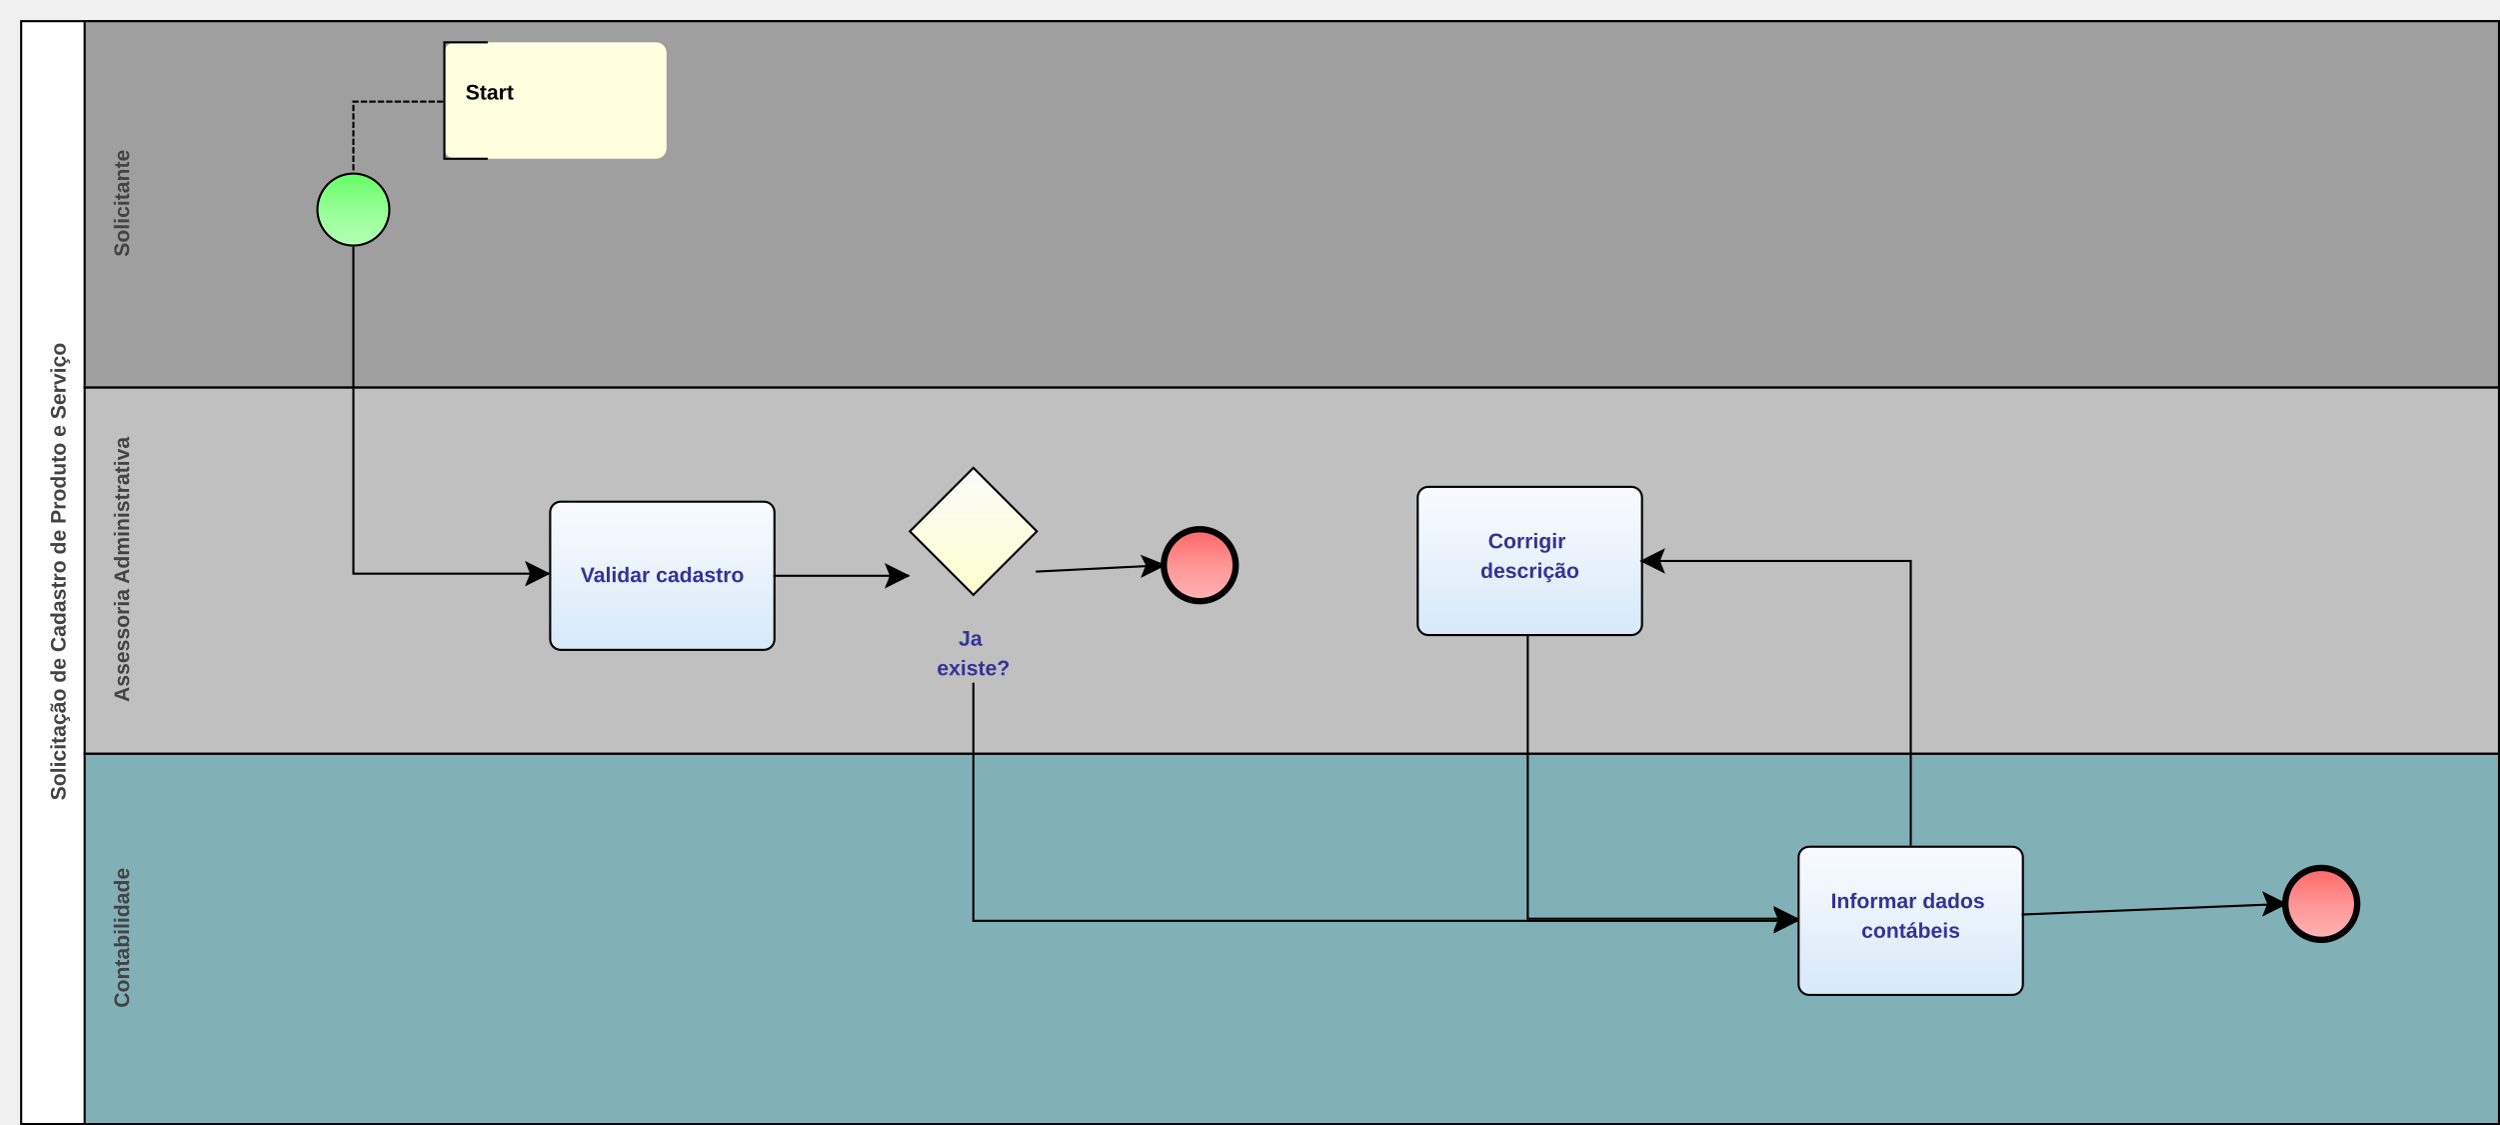
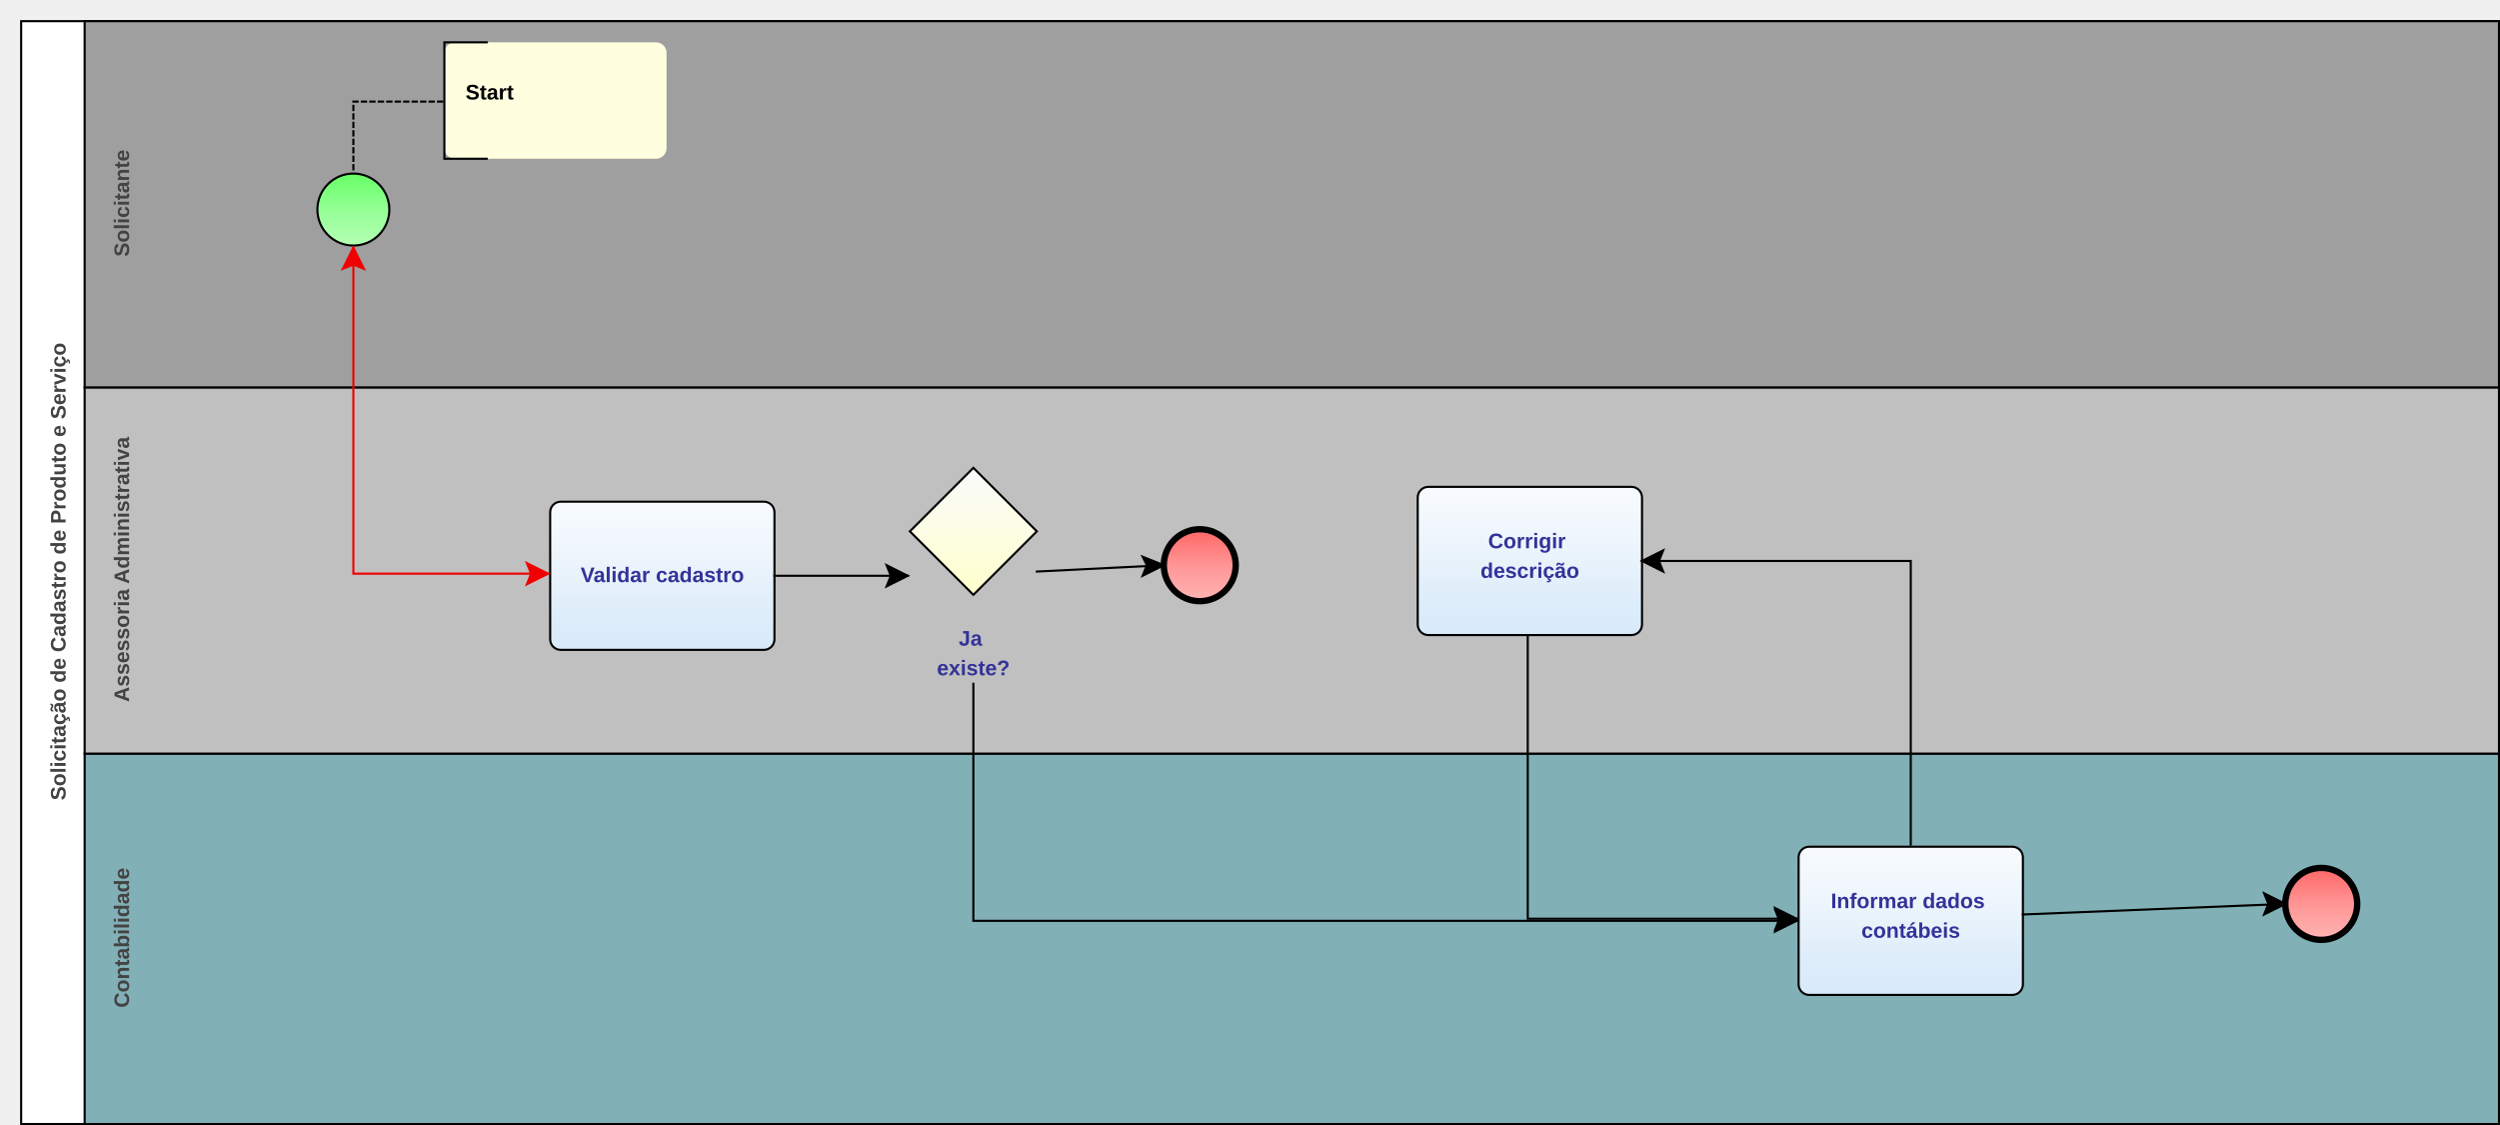
<svg xmlns="http://www.w3.org/2000/svg" xmlns:xlink="http://www.w3.org/1999/xlink" style="stroke-dasharray:none; shape-rendering:auto; font-family:'Arial'; text-rendering:auto; fill-opacity:1; color-interpolation:auto; color-rendering:auto; font-size:12; fill:black; stroke:black; image-rendering:auto; stroke-miterlimit:10; stroke-linecap:square; stroke-linejoin:miter; font-style:normal; stroke-width:1; stroke-dashoffset:0; font-weight:normal; stroke-opacity:1;" contentScriptType="text/ecmascript" preserveAspectRatio="xMidYMid meet" zoomAndPan="magnify" version="1.0" contentStyleType="text/css" xml:xlink="http://www.w3.org/1999/xlink" width="1181" height="531">
  <rect x="10" y="10" width="1171" height="521" ry="0" rx="0" style="stroke:#000000; fill:#FFFFFF" />
  <rect x="40" y="356" width="1141" height="175" ry="0" rx="0" style="stroke:#000000; fill:#82B0B7" />
  <g componentSequence="9">
    <text x="-443" y="47" transform="rotate(270)" text-anchor="middle" style="font-weight:bold;font-size:10px;stroke:none; fill:#434343">
      <tspan dy="14" x="-443">Contabilidade</tspan>
    </text>
  </g>
  <rect x="40" y="183" width="1141" height="173" ry="0" rx="0" style="stroke:#000000; fill:#C0C0C0" />
  <g componentSequence="3">
    <text x="-269" y="47" transform="rotate(270)" text-anchor="middle" style="font-weight:bold;font-size:10px;stroke:none; fill:#434343">
      <tspan dy="14" x="-269">Assessoria Administrativa</tspan>
    </text>
  </g>
  <rect x="40" y="10" width="1141" height="173" ry="0" rx="0" style="stroke:#000000; fill:#9F9F9F" />
  <g componentSequence="2">
    <text x="-96" y="47" transform="rotate(270)" text-anchor="middle" style="font-weight:bold;font-size:10px;stroke:none; fill:#434343">
      <tspan dy="14" x="-96">Solicitante</tspan>
    </text>
  </g>
  <g componentSequence="1">
    <text x="-270" y="17" transform="rotate(270)" text-anchor="middle" style="font-weight:bold;font-size:10px;stroke:none; fill:#434343">
      <tspan dy="14" x="-270">Solicitação de Cadastro de Produto e Serviço</tspan>
    </text>
  </g>
  <g sequence="4">
-     <ellipse cx="167" cy="99" rx="17" ry="17" stroke-width="1" style="fill:url(#linearGradient66FF6696FF96B6FFB6_1134507783);" stroke="336633" />
+     <ellipse cx="167" cy="99" rx="17" ry="17" stroke-width="1" style="fill:url(#linearGradient66FF6696FF96B6FFB6_346245571);" stroke="336633" />
  </g>
  <g sequence="5">
-     <rect x="260" y="237" width="106" height="70" ry="5" rx="5" style="fill:url(#linearGradientF8FBFEEDF5FCDEEDFAD4E7F8E2E5E9_1297666308);" stroke="191970" />
+     <rect x="260" y="237" width="106" height="70" ry="5" rx="5" style="fill:url(#linearGradientF8FBFEEDF5FCDEEDFAD4E7F8E2E5E9_442803495);" stroke="191970" />
  </g>
  <g componentSequence="5">
    <text x="313" y="261" text-anchor="middle" style="font-weight:bold;font-size:10px;stroke:none; fill:#333399">
      <tspan dy="14" x="313">Validar cadastro</tspan>
    </text>
  </g>
  <rect x="210" y="20" width="105" height="55" ry="5" rx="5" style="stroke:none; fill:#FFFFE0" />
  <g componentSequence="7">
    <text x="220" y="33" text-anchor="left" style="font-weight:bold;font-size:10px;stroke:none; fill:#000000">
      <tspan dy="14" x="220">Start</tspan>
    </text>
  </g>
  <path style="fill:none; stroke-width:1; stroke:#000000;" d="M230.0 20.0 L210.0 20.0 L210.0 75.0 L230.0 75.0" />
  <g sequence="10">
-     <rect x="850" y="400" width="106" height="70" ry="5" rx="5" style="fill:url(#linearGradientF8FBFEEDF5FCDEEDFAD4E7F8E2E5E9_1231510647);" stroke="191970" />
+     <rect x="850" y="400" width="106" height="70" ry="5" rx="5" style="fill:url(#linearGradientF8FBFEEDF5FCDEEDFAD4E7F8E2E5E9_509289139);" stroke="191970" />
  </g>
  <g componentSequence="10">
    <text x="903" y="415" text-anchor="middle" style="font-weight:bold;font-size:10px;stroke:none; fill:#333399">
      <tspan dy="14" x="903">Informar dados</tspan>
      <tspan dy="14" x="903">contábeis</tspan>
    </text>
  </g>
  <g sequence="12">
-     <ellipse cx="1097" cy="427" rx="17" ry="17" stroke-width="3" style="fill:url(#linearGradientFF6666FF9696FFB6B6_208001855);" stroke="993333" />
+     <ellipse cx="1097" cy="427" rx="17" ry="17" stroke-width="3" style="fill:url(#linearGradientFF6666FF9696FFB6B6_1532604188);" stroke="993333" />
  </g>
  <g sequence="14">
-     <ellipse cx="567" cy="267" rx="17" ry="17" stroke-width="3" style="fill:url(#linearGradientFF6666FF9696FFB6B6_913896123);" stroke="993333" />
+     <ellipse cx="567" cy="267" rx="17" ry="17" stroke-width="3" style="fill:url(#linearGradientFF6666FF9696FFB6B6_1429870821);" stroke="993333" />
  </g>
  <g sequence="16">
-     <rect x="670" y="230" width="106" height="70" ry="5" rx="5" style="fill:url(#linearGradientF8FBFEEDF5FCDEEDFAD4E7F8E2E5E9_1025758593);" stroke="191970" />
+     <rect x="670" y="230" width="106" height="70" ry="5" rx="5" style="fill:url(#linearGradientF8FBFEEDF5FCDEEDFAD4E7F8E2E5E9_1783157496);" stroke="191970" />
  </g>
  <g componentSequence="16">
    <text x="723" y="245" text-anchor="middle" style="font-weight:bold;font-size:10px;stroke:none; fill:#333399">
      <tspan dy="14" x="723">Corrigir</tspan>
      <tspan dy="14" x="723">descrição</tspan>
    </text>
  </g>
  <g sequence="19">
-     <polygon points=" 430 251 460 221 490 251 460 281 430 251" style="fill:url(#linearGradientFAFBFCFFFFCC_1322558134);" stroke="000000" />
+     <polygon points=" 430 251 460 221 490 251 460 281 430 251" style="fill:url(#linearGradientFAFBFCFFFFCC_767638456);" stroke="000000" />
  </g>
  <g componentSequence="19">
    <text x="460" y="291" text-anchor="middle" style="font-weight:bold;font-size:10px;stroke:none; fill:#333399">
      <tspan dy="14" x="460">Ja</tspan>
      <tspan dy="14" x="460">existe?</tspan>
    </text>
  </g>
  <g componentSequence="6">
    <text x="177" y="240" style="font-size:10px;font-weight:none;stroke:none; fill:#333399" text-anchor="left" />
  </g>
  <g componentSequence="8">
    <text x="182" y="48" style="font-size:10px;font-weight:none;stroke:none; fill:#333399" text-anchor="left" />
  </g>
  <g componentSequence="13">
    <text x="1028" y="430" style="font-size:10px;font-weight:none;stroke:none; fill:#333399" text-anchor="left" />
  </g>
  <g componentSequence="17">
    <text x="913" y="269" style="font-size:10px;font-weight:none;stroke:none; fill:#333399" text-anchor="left" />
  </g>
  <g componentSequence="18">
    <text x="732" y="431" style="font-size:10px;font-weight:none;stroke:none; fill:#333399" text-anchor="left" />
  </g>
  <g componentSequence="20">
    <text x="408" y="272" style="font-size:10px;font-weight:none;stroke:none; fill:#333399" text-anchor="left" />
  </g>
  <g componentSequence="21">
    <text x="530" y="269" style="font-size:10px;font-weight:none;stroke:none; fill:#333399" text-anchor="left" />
  </g>
  <g componentSequence="22">
    <text x="609" y="435" style="font-size:10px;font-weight:none;stroke:none; fill:#333399" text-anchor="left" />
  </g>
-   <path style="fill:none; stroke:#000000;stroke-width:1" d="M167.0 117.0 L167.0 271.0 L259.0 271.0" />
-   <polygon style="fill:#000000; stroke:#000000;" points=" 249 266 259 271 249 276 251 271" />
+   <path style="fill:none; stroke:#F00000;stroke-width:1" d="M167.0 117.0 L167.0 271.0 L259.0 271.0" />
+   <polygon style="fill:#F00000; stroke:#F00000;" points=" 249 266 259 271 249 276 251 271" />
+   <polygon style="fill:#F00000; stroke:#F00000;" points=" 162 127 167 117 172 127 167 125" />
  <path style="fill:none; stroke:#000000;stroke-dasharray:2" d="M209.0 48.0 L167.0 48.0 L167.0 81.0" />
  <path style="fill:none; stroke:#000000;stroke-width:1" d="M366.0 272.0 L429.0 272.0" />
  <polygon style="fill:#000000; stroke:#000000;" points=" 419 267 429 272 419 277 421 272" />
  <path style="fill:none; stroke:#000000;stroke-width:1" d="M956.0 432.0 L1080.0 427.0" />
  <polygon style="fill:#000000; stroke:#000000;" points=" 1070 422 1080 427 1070 432 1072 427" />
  <path style="fill:none; stroke:#000000;stroke-width:1" d="M903.0 399.0 L903.0 332.0 L903.0 265.0 L776.0 265.0" />
  <polygon style="fill:#000000; stroke:#000000;" points=" 786 270 776 265 786 260 784 265" />
  <path style="fill:none; stroke:#000000;stroke-width:1" d="M722.0 300.0 L722.0 434.0 L849.0 434.0" />
  <polygon style="fill:#000000; stroke:#000000;" points=" 839 429 849 434 839 439 841 434" />
  <path style="fill:none; stroke:#000000;stroke-width:1" d="M460.0 323.0 L460.0 435.0 L849.0 435.0" />
  <polygon style="fill:#000000; stroke:#000000;" points=" 839 430 849 435 839 440 841 435" />
  <path style="fill:none; stroke:#000000;stroke-width:1" d="M490.0 270.0 L550.0 267.0" />
  <polygon style="fill:#000000; stroke:#000000;" points=" 540 263 550 267 540 272 542 267" />
  <defs>
-     <linearGradient xlink:href="#linearGradient66FF6696FF96B6FFB6" id="linearGradient66FF6696FF96B6FFB6_1134507783" x1="0" y1="82.0" x2="0" y2="117.0" gradientUnits="userSpaceOnUse" xlink:type="simple" xlink:actuate="onLoad" xlink:show="other" />
+     <linearGradient xlink:href="#linearGradient66FF6696FF96B6FFB6" id="linearGradient66FF6696FF96B6FFB6_346245571" x1="0" y1="82.0" x2="0" y2="117.0" gradientUnits="userSpaceOnUse" xlink:type="simple" xlink:actuate="onLoad" xlink:show="other" />
    <linearGradient id="linearGradient66FF6696FF96B6FFB6">
      <stop style="stop-color:#66FF66;stop-opacity:1;" offset="0.0" id="stop66FF66" />
      <stop style="stop-color:#96FF96;stop-opacity:1;" offset="0.5" id="stop96FF96" />
      <stop style="stop-color:#B6FFB6;stop-opacity:1;" offset="1.0" id="stopB6FFB6" />
    </linearGradient>
-     <linearGradient xlink:href="#linearGradientF8FBFEEDF5FCDEEDFAD4E7F8E2E5E9" id="linearGradientF8FBFEEDF5FCDEEDFAD4E7F8E2E5E9_1297666308" x1="0" y1="237.0" x2="0" y2="343.0" gradientUnits="userSpaceOnUse" xlink:type="simple" xlink:actuate="onLoad" xlink:show="other" />
+     <linearGradient xlink:href="#linearGradientF8FBFEEDF5FCDEEDFAD4E7F8E2E5E9" id="linearGradientF8FBFEEDF5FCDEEDFAD4E7F8E2E5E9_442803495" x1="0" y1="237.0" x2="0" y2="343.0" gradientUnits="userSpaceOnUse" xlink:type="simple" xlink:actuate="onLoad" xlink:show="other" />
    <linearGradient id="linearGradientF8FBFEEDF5FCDEEDFAD4E7F8E2E5E9">
      <stop style="stop-color:#F8FBFE;stop-opacity:1;" offset="0.0" id="stopF8FBFE" />
      <stop style="stop-color:#EDF5FC;stop-opacity:1;" offset="0.25" id="stopEDF5FC" />
      <stop style="stop-color:#DEEDFA;stop-opacity:1;" offset="0.5" id="stopDEEDFA" />
      <stop style="stop-color:#D4E7F8;stop-opacity:1;" offset="0.75" id="stopD4E7F8" />
      <stop style="stop-color:#E2E5E9;stop-opacity:1;" offset="1.0" id="stopE2E5E9" />
    </linearGradient>
-     <linearGradient xlink:href="#linearGradientF8FBFEEDF5FCDEEDFAD4E7F8E2E5E9" id="linearGradientF8FBFEEDF5FCDEEDFAD4E7F8E2E5E9_1231510647" x1="0" y1="400.0" x2="0" y2="506.0" gradientUnits="userSpaceOnUse" xlink:type="simple" xlink:actuate="onLoad" xlink:show="other" />
-     <linearGradient xlink:href="#linearGradientFF6666FF9696FFB6B6" id="linearGradientFF6666FF9696FFB6B6_208001855" x1="0" y1="410.0" x2="0" y2="445.0" gradientUnits="userSpaceOnUse" xlink:type="simple" xlink:actuate="onLoad" xlink:show="other" />
+     <linearGradient xlink:href="#linearGradientF8FBFEEDF5FCDEEDFAD4E7F8E2E5E9" id="linearGradientF8FBFEEDF5FCDEEDFAD4E7F8E2E5E9_509289139" x1="0" y1="400.0" x2="0" y2="506.0" gradientUnits="userSpaceOnUse" xlink:type="simple" xlink:actuate="onLoad" xlink:show="other" />
+     <linearGradient xlink:href="#linearGradientFF6666FF9696FFB6B6" id="linearGradientFF6666FF9696FFB6B6_1532604188" x1="0" y1="410.0" x2="0" y2="445.0" gradientUnits="userSpaceOnUse" xlink:type="simple" xlink:actuate="onLoad" xlink:show="other" />
    <linearGradient id="linearGradientFF6666FF9696FFB6B6">
      <stop style="stop-color:#FF6666;stop-opacity:1;" offset="0.0" id="stopFF6666" />
      <stop style="stop-color:#FF9696;stop-opacity:1;" offset="0.5" id="stopFF9696" />
      <stop style="stop-color:#FFB6B6;stop-opacity:1;" offset="1.0" id="stopFFB6B6" />
    </linearGradient>
-     <linearGradient xlink:href="#linearGradientFF6666FF9696FFB6B6" id="linearGradientFF6666FF9696FFB6B6_913896123" x1="0" y1="250.0" x2="0" y2="285.0" gradientUnits="userSpaceOnUse" xlink:type="simple" xlink:actuate="onLoad" xlink:show="other" />
-     <linearGradient xlink:href="#linearGradientF8FBFEEDF5FCDEEDFAD4E7F8E2E5E9" id="linearGradientF8FBFEEDF5FCDEEDFAD4E7F8E2E5E9_1025758593" x1="0" y1="230.0" x2="0" y2="336.0" gradientUnits="userSpaceOnUse" xlink:type="simple" xlink:actuate="onLoad" xlink:show="other" />
-     <linearGradient xlink:href="#linearGradientFAFBFCFFFFCC" id="linearGradientFAFBFCFFFFCC_1322558134" x1="0" y1="221.0" x2="0" y2="281.0" gradientUnits="userSpaceOnUse" xlink:type="simple" xlink:actuate="onLoad" xlink:show="other" />
+     <linearGradient xlink:href="#linearGradientFF6666FF9696FFB6B6" id="linearGradientFF6666FF9696FFB6B6_1429870821" x1="0" y1="250.0" x2="0" y2="285.0" gradientUnits="userSpaceOnUse" xlink:type="simple" xlink:actuate="onLoad" xlink:show="other" />
+     <linearGradient xlink:href="#linearGradientF8FBFEEDF5FCDEEDFAD4E7F8E2E5E9" id="linearGradientF8FBFEEDF5FCDEEDFAD4E7F8E2E5E9_1783157496" x1="0" y1="230.0" x2="0" y2="336.0" gradientUnits="userSpaceOnUse" xlink:type="simple" xlink:actuate="onLoad" xlink:show="other" />
+     <linearGradient xlink:href="#linearGradientFAFBFCFFFFCC" id="linearGradientFAFBFCFFFFCC_767638456" x1="0" y1="221.0" x2="0" y2="281.0" gradientUnits="userSpaceOnUse" xlink:type="simple" xlink:actuate="onLoad" xlink:show="other" />
    <linearGradient id="linearGradientFAFBFCFFFFCC">
      <stop style="stop-color:#FAFBFC;stop-opacity:1;" offset="0.0" id="stopFAFBFC" />
      <stop style="stop-color:#FFFFCC;stop-opacity:1;" offset="1.0" id="stopFFFFCC" />
    </linearGradient>
  </defs>
</svg>
